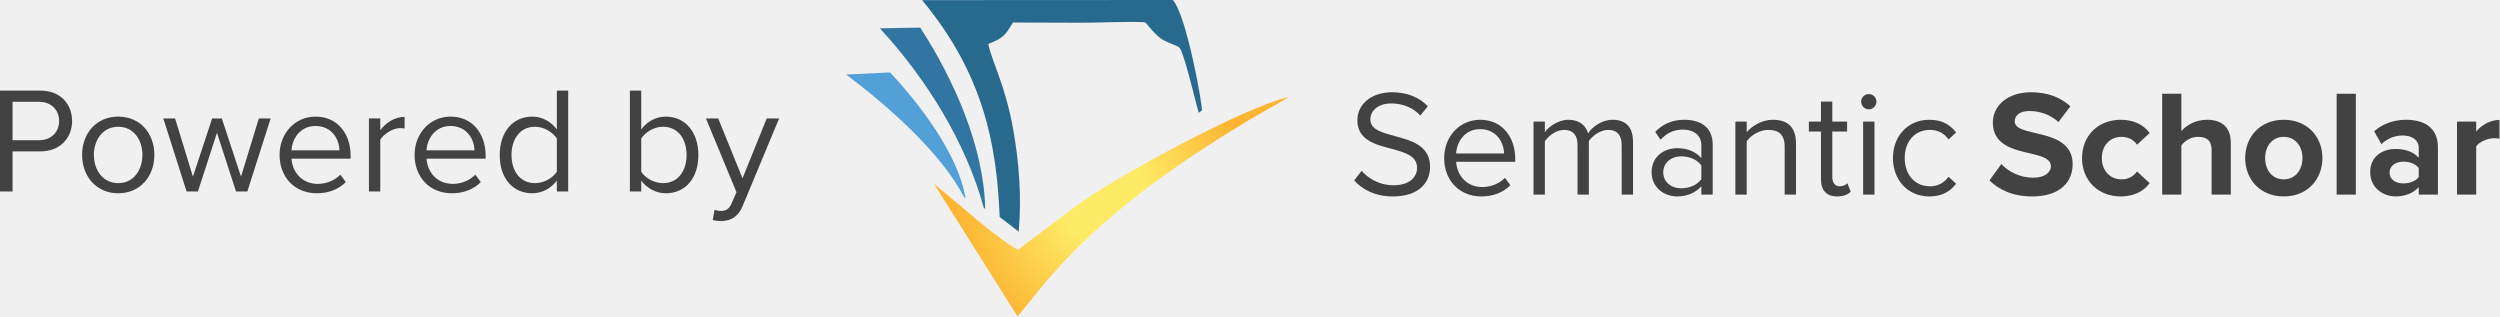
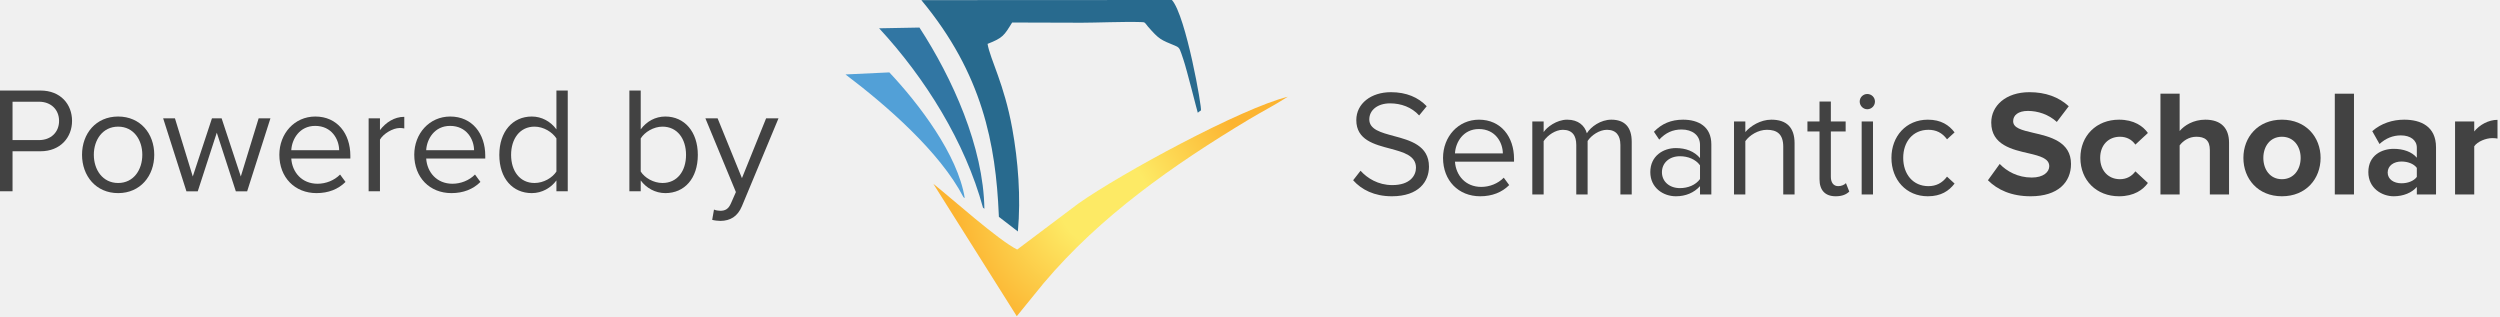
- <svg xmlns="http://www.w3.org/2000/svg" width="316" height="40" viewBox="0 0 316 40" fill="none">
+ <svg xmlns="http://www.w3.org/2000/svg" width="253" height="32" viewBox="0 0 253 32" fill="none">
  <g clip-path="url(#clip0)">
-     <path fill-rule="evenodd" clip-rule="evenodd" d="M162.912 12.238C160.968 13.463 159.603 14.137 157.981 15.112C148.387 20.881 139.179 27.343 132.028 35.816L128.621 40L118.065 23.249C120.421 25.124 126.298 30.395 128.675 31.568L136.416 25.746C141.83 21.927 157.076 13.674 162.912 12.238Z" fill="url(#paint0_radial)" />
-     <path fill-rule="evenodd" clip-rule="evenodd" d="M124.525 26.408L124.348 26.27C122.094 17.978 117.053 9.891 111.211 3.58L116.31 3.485C120.501 9.921 124.402 18.579 124.525 26.408Z" fill="#3176A3" />
-     <path fill-rule="evenodd" clip-rule="evenodd" d="M126.348 27.169C125.964 18.26 124.307 9.34 116.553 0.017L148.249 0C150.032 2.002 152.099 13.847 151.916 13.971C151.74 14.09 151.723 14.096 151.52 14.26C151.478 14.199 150.128 8.777 149.709 7.562C149.27 6.293 149.281 6.046 148.733 5.817C146.807 5.011 146.673 5.035 145.182 3.322C145.088 3.204 144.967 3.026 144.852 2.911C144.728 2.787 144.591 2.802 144.276 2.792C142.266 2.723 138.401 2.879 136.848 2.875C133.91 2.866 130.975 2.859 128.038 2.848C127.013 4.506 126.87 4.792 124.925 5.551C125.263 7.529 127.023 10.583 128.052 16.262C128.794 20.356 129.156 24.974 128.761 29.281L126.358 27.428C126.356 27.354 126.353 27.268 126.348 27.169Z" fill="#286A8E" />
-     <path fill-rule="evenodd" clip-rule="evenodd" d="M112.502 9.157C116.207 13.09 121.168 19.568 122.041 25.056L121.876 24.942C118.905 19.203 112.061 13.267 106.955 9.417L107.137 9.409L111.897 9.186L112.502 9.157Z" fill="#52A0D7" />
-     <path d="M252.963 20.739C253.861 21.675 255.256 22.458 257.014 22.458C258.505 22.458 259.231 21.751 259.231 21.025C259.231 20.07 258.123 19.745 256.651 19.401C254.568 18.923 251.893 18.35 251.893 15.502C251.893 13.381 253.727 11.661 256.728 11.661C258.754 11.661 260.435 12.273 261.696 13.438L260.187 15.426C259.155 14.47 257.779 14.031 256.537 14.031C255.314 14.031 254.664 14.566 254.664 15.33C254.664 16.19 255.734 16.458 257.205 16.802C259.308 17.28 261.983 17.91 261.983 20.739C261.983 23.07 260.32 24.828 256.881 24.828C254.435 24.828 252.677 24.006 251.473 22.802L252.963 20.739Z" fill="#424242" />
-     <path d="M268.061 15.139C269.953 15.139 271.099 15.961 271.711 16.821L270.125 18.293C269.685 17.662 269.016 17.299 268.175 17.299C266.704 17.299 265.672 18.369 265.672 19.974C265.672 21.579 266.704 22.669 268.175 22.669C269.016 22.669 269.685 22.286 270.125 21.675L271.711 23.146C271.099 24.006 269.953 24.828 268.061 24.828C265.213 24.828 263.168 22.821 263.168 19.974C263.168 17.146 265.213 15.139 268.061 15.139Z" fill="#424242" />
-     <path d="M279.546 18.98C279.546 17.7 278.878 17.299 277.827 17.299C276.89 17.299 276.145 17.834 275.724 18.388V24.599H273.297V11.852H275.724V16.573C276.317 15.866 277.464 15.139 278.973 15.139C280.999 15.139 281.973 16.248 281.973 18.044V24.599H279.546V18.98Z" fill="#424242" />
-     <path d="M283.79 19.974C283.79 17.356 285.624 15.139 288.663 15.139C291.72 15.139 293.555 17.356 293.555 19.974C293.555 22.611 291.72 24.828 288.663 24.828C285.624 24.828 283.79 22.611 283.79 19.974ZM291.033 19.974C291.033 18.541 290.173 17.299 288.663 17.299C287.153 17.299 286.313 18.541 286.313 19.974C286.313 21.426 287.153 22.669 288.663 22.669C290.173 22.669 291.033 21.426 291.033 19.974Z" fill="#424242" />
-     <path d="M295.352 11.852H297.779V24.599H295.352V11.852Z" fill="#424242" />
-     <path d="M305.728 23.643C305.098 24.389 304.008 24.828 302.804 24.828C301.333 24.828 299.594 23.834 299.594 21.77C299.594 19.611 301.333 18.828 302.804 18.828C304.028 18.828 305.117 19.21 305.728 19.955V18.675C305.728 17.738 304.926 17.127 303.703 17.127C302.709 17.127 301.792 17.49 301.008 18.216L300.091 16.592C301.218 15.598 302.671 15.139 304.123 15.139C306.225 15.139 308.155 15.98 308.155 18.637V24.599H305.728V23.643V23.643ZM305.728 21.235C305.327 20.701 304.563 20.433 303.779 20.433C302.824 20.433 302.04 20.949 302.04 21.828C302.04 22.688 302.824 23.185 303.779 23.185C304.563 23.185 305.327 22.917 305.728 22.382V21.235Z" fill="#424242" />
-     <path d="M310.564 15.369H312.991V16.63C313.641 15.808 314.788 15.158 315.934 15.158V17.528C315.762 17.49 315.533 17.471 315.266 17.471C314.463 17.471 313.393 17.91 312.991 18.503V24.599H310.564V15.369Z" fill="#424242" />
-     <path d="M172.108 21.598C172.949 22.535 174.325 23.414 176.121 23.414C178.396 23.414 179.121 22.191 179.121 21.216C179.121 19.688 177.574 19.267 175.892 18.808C173.847 18.274 171.573 17.7 171.573 15.197C171.573 13.095 173.446 11.661 175.949 11.661C177.898 11.661 179.408 12.311 180.478 13.438L179.523 14.604C178.567 13.553 177.23 13.075 175.835 13.075C174.306 13.075 173.217 13.897 173.217 15.101C173.217 16.381 174.688 16.764 176.312 17.203C178.396 17.757 180.765 18.407 180.765 21.083C180.765 22.936 179.504 24.828 176.064 24.828C173.847 24.828 172.223 23.987 171.172 22.802L172.108 21.598Z" fill="#424242" />
-     <path d="M187.091 15.139C189.881 15.139 191.525 17.318 191.525 20.089V20.452H184.053C184.168 22.191 185.391 23.643 187.378 23.643C188.429 23.643 189.499 23.223 190.225 22.477L190.913 23.414C189.996 24.331 188.754 24.828 187.244 24.828C184.511 24.828 182.543 22.86 182.543 19.974C182.543 17.299 184.454 15.139 187.091 15.139ZM184.053 19.401H190.111C190.092 18.025 189.174 16.324 187.072 16.324C185.104 16.324 184.129 17.987 184.053 19.401Z" fill="#424242" />
-     <path d="M204.979 18.331C204.979 17.165 204.463 16.42 203.278 16.42C202.323 16.42 201.31 17.108 200.832 17.834V24.599H199.399V18.331C199.399 17.165 198.902 16.42 197.698 16.42C196.762 16.42 195.768 17.108 195.271 17.853V24.599H193.838V15.368H195.271V16.706C195.654 16.114 196.896 15.139 198.252 15.139C199.667 15.139 200.469 15.904 200.737 16.859C201.253 16.018 202.495 15.139 203.833 15.139C205.514 15.139 206.413 16.076 206.413 17.929V24.599H204.979V18.331H204.979Z" fill="#424242" />
-     <path d="M215.051 23.548C214.287 24.389 213.236 24.828 211.994 24.828C210.427 24.828 208.764 23.777 208.764 21.77C208.764 19.707 210.427 18.732 211.994 18.732C213.255 18.732 214.306 19.133 215.051 19.993V18.331C215.051 17.089 214.057 16.381 212.72 16.381C211.611 16.381 210.714 16.783 209.892 17.662L209.223 16.668C210.216 15.636 211.401 15.139 212.911 15.139C214.86 15.139 216.484 16.018 216.484 18.254V24.599H215.051V23.548H215.051ZM215.051 20.911C214.497 20.146 213.523 19.764 212.51 19.764C211.172 19.764 210.236 20.605 210.236 21.789C210.236 22.955 211.172 23.796 212.51 23.796C213.523 23.796 214.497 23.414 215.051 22.649V20.911Z" fill="#424242" />
-     <path d="M225.581 18.56C225.581 16.936 224.76 16.42 223.518 16.42C222.39 16.42 221.32 17.108 220.785 17.853V24.599H219.352V15.368H220.785V16.706C221.435 15.942 222.696 15.139 224.072 15.139C226.002 15.139 227.015 16.114 227.015 18.12V24.599H225.581V18.56H225.581Z" fill="#424242" />
-     <path d="M230.169 22.669V16.63H228.64V15.369H230.169V12.846H231.602V15.369H233.475V16.63H231.602V22.363C231.602 23.051 231.908 23.548 232.538 23.548C232.94 23.548 233.322 23.376 233.513 23.166L233.933 24.236C233.57 24.58 233.055 24.828 232.214 24.828C230.857 24.828 230.169 24.044 230.169 22.669Z" fill="#424242" />
-     <path d="M235.252 12.846C235.252 12.311 235.691 11.89 236.208 11.89C236.742 11.89 237.182 12.311 237.182 12.846C237.182 13.381 236.742 13.821 236.208 13.821C235.691 13.821 235.252 13.381 235.252 12.846ZM235.5 15.369H236.933V24.599H235.5V15.369Z" fill="#424242" />
-     <path d="M243.871 15.139C245.553 15.139 246.547 15.827 247.253 16.744L246.298 17.623C245.686 16.783 244.903 16.42 243.948 16.42C241.979 16.42 240.756 17.929 240.756 19.974C240.756 22.019 241.979 23.548 243.948 23.548C244.903 23.548 245.686 23.166 246.298 22.344L247.253 23.223C246.547 24.14 245.553 24.828 243.871 24.828C241.119 24.828 239.266 22.726 239.266 19.974C239.266 17.241 241.119 15.139 243.871 15.139Z" fill="#424242" />
-     <path d="M0 11.453H5.122C7.682 11.453 9.115 13.211 9.115 15.294C9.115 17.377 7.644 19.135 5.122 19.135H1.586V24.199H0V11.453ZM4.93 12.867H1.586V17.721H4.93C6.44 17.721 7.472 16.727 7.472 15.294C7.472 13.861 6.44 12.867 4.93 12.867Z" fill="#424242" />
-     <path d="M10.377 19.575C10.377 16.899 12.136 14.74 14.945 14.74C17.754 14.74 19.512 16.899 19.512 19.575C19.512 22.25 17.754 24.429 14.945 24.429C12.136 24.429 10.377 22.25 10.377 19.575ZM18.002 19.575C18.002 17.702 16.913 16.021 14.945 16.021C12.977 16.021 11.868 17.702 11.868 19.575C11.868 21.467 12.977 23.148 14.945 23.148C16.913 23.148 18.002 21.467 18.002 19.575Z" fill="#424242" />
-     <path d="M27.425 16.785L25.017 24.199H23.584L20.641 14.97H22.131L24.386 22.327L26.813 14.97H28.036L30.463 22.327L32.718 14.97H34.209L31.266 24.199H29.832L27.425 16.785Z" fill="#424242" />
-     <path d="M39.886 14.74C42.676 14.74 44.319 16.918 44.319 19.69V20.053H36.847C36.962 21.791 38.185 23.244 40.172 23.244C41.223 23.244 42.294 22.823 43.02 22.078L43.708 23.015C42.79 23.932 41.548 24.429 40.038 24.429C37.306 24.429 35.337 22.46 35.337 19.575C35.337 16.899 37.249 14.74 39.886 14.74ZM36.847 19.002H42.905C42.886 17.626 41.969 15.925 39.867 15.925C37.898 15.925 36.924 17.587 36.847 19.002Z" fill="#424242" />
-     <path d="M46.632 14.969H48.065V16.46C48.81 15.485 49.881 14.778 51.142 14.778V16.25C50.97 16.212 50.798 16.192 50.569 16.192C49.689 16.192 48.486 16.918 48.065 17.664V24.199H46.632V14.969Z" fill="#424242" />
-     <path d="M56.951 14.74C59.742 14.74 61.385 16.918 61.385 19.69V20.053H53.913C54.028 21.791 55.251 23.244 57.238 23.244C58.289 23.244 59.359 22.823 60.085 22.078L60.773 23.015C59.856 23.932 58.614 24.429 57.104 24.429C54.371 24.429 52.403 22.46 52.403 19.575C52.403 16.899 54.314 14.74 56.951 14.74ZM53.913 19.002H59.971C59.952 17.626 59.034 15.925 56.932 15.925C54.964 15.925 53.989 17.587 53.913 19.002Z" fill="#424242" />
-     <path d="M70.387 22.823C69.699 23.76 68.572 24.429 67.272 24.429C64.864 24.429 63.164 22.594 63.164 19.594C63.164 16.651 64.845 14.74 67.272 14.74C68.514 14.74 69.642 15.352 70.387 16.364V11.453H71.82V24.199H70.387V22.823ZM70.387 17.511C69.871 16.709 68.763 16.02 67.616 16.02C65.763 16.02 64.654 17.549 64.654 19.594C64.654 21.639 65.763 23.148 67.616 23.148C68.763 23.148 69.871 22.499 70.387 21.696V17.511Z" fill="#424242" />
-     <path d="M79.618 11.453H81.051V16.364C81.796 15.352 82.905 14.74 84.166 14.74C86.574 14.74 88.274 16.651 88.274 19.594C88.274 22.594 86.574 24.429 84.166 24.429C82.867 24.429 81.739 23.76 81.051 22.823V24.199H79.618V11.453ZM83.803 23.148C85.675 23.148 86.784 21.639 86.784 19.594C86.784 17.549 85.675 16.02 83.803 16.02C82.675 16.02 81.548 16.709 81.051 17.511V21.696C81.548 22.499 82.675 23.148 83.803 23.148Z" fill="#424242" />
-     <path d="M91.104 26.665C91.734 26.665 92.155 26.454 92.48 25.69L93.091 24.295L89.231 14.97H90.779L93.856 22.537L96.913 14.97H98.481L93.856 26.072C93.301 27.41 92.365 27.926 91.142 27.945C90.836 27.945 90.359 27.888 90.091 27.811L90.32 26.512C90.53 26.607 90.874 26.665 91.104 26.665Z" fill="#424242" />
+     <path fill-rule="evenodd" clip-rule="evenodd" d="M130.329 9.79C128.774 10.771 127.682 11.31 126.385 12.09C118.709 16.705 111.343 21.875 105.622 28.653L102.897 32L94.452 18.599C96.337 20.099 101.039 24.316 102.94 25.254L109.133 20.597C113.463 17.541 125.661 10.939 130.329 9.79Z" fill="url(#paint0_radial)" />
+     <path fill-rule="evenodd" clip-rule="evenodd" d="M99.62 21.126L99.479 21.016C97.675 14.382 93.642 7.913 88.969 2.864L93.048 2.788C96.401 7.937 99.522 14.863 99.62 21.126Z" fill="#3176A3" />
+     <path fill-rule="evenodd" clip-rule="evenodd" d="M101.078 21.735C100.771 14.608 99.445 7.472 93.242 0.013L118.599 0C120.025 1.601 121.679 11.077 121.532 11.177C121.392 11.272 121.378 11.277 121.216 11.408C121.182 11.359 120.102 7.022 119.767 6.05C119.415 5.034 119.425 4.837 118.986 4.654C117.445 4.009 117.338 4.028 116.145 2.658C116.07 2.564 115.973 2.421 115.881 2.329C115.782 2.23 115.673 2.242 115.42 2.233C113.812 2.178 110.72 2.303 109.478 2.3C107.128 2.293 104.78 2.287 102.43 2.279C101.61 3.605 101.495 3.833 99.94 4.441C100.21 6.024 101.618 8.466 102.441 13.009C103.035 16.285 103.324 19.979 103.009 23.425L101.086 21.942C101.085 21.883 101.082 21.814 101.078 21.735Z" fill="#286A8E" />
+     <path fill-rule="evenodd" clip-rule="evenodd" d="M90.001 7.326C92.966 10.472 96.934 15.655 97.632 20.045L97.501 19.954C95.124 15.363 89.649 10.614 85.564 7.534L85.71 7.527L89.518 7.349L90.001 7.326Z" fill="#52A0D7" />
+     <path d="M202.371 16.591C203.089 17.34 204.205 17.967 205.612 17.967C206.804 17.967 207.385 17.401 207.385 16.82C207.385 16.056 206.498 15.796 205.321 15.521C203.655 15.139 201.514 14.68 201.514 12.402C201.514 10.705 202.982 9.329 205.382 9.329C207.003 9.329 208.348 9.818 209.357 10.751L208.149 12.341C207.324 11.576 206.223 11.225 205.229 11.225C204.251 11.225 203.731 11.653 203.731 12.264C203.731 12.952 204.587 13.166 205.764 13.441C207.446 13.824 209.586 14.328 209.586 16.591C209.586 18.456 208.256 19.863 205.505 19.863C203.548 19.863 202.141 19.205 201.178 18.242L202.371 16.591Z" fill="#424242" />
+     <path d="M214.448 12.111C215.962 12.111 216.879 12.769 217.368 13.457L216.1 14.634C215.748 14.13 215.213 13.839 214.54 13.839C213.363 13.839 212.537 14.695 212.537 15.979C212.537 17.263 213.363 18.135 214.54 18.135C215.213 18.135 215.748 17.829 216.1 17.34L217.368 18.517C216.879 19.205 215.962 19.863 214.448 19.863C212.171 19.863 210.535 18.257 210.535 15.979C210.535 13.717 212.171 12.111 214.448 12.111Z" fill="#424242" />
+     <path d="M223.637 15.184C223.637 14.16 223.102 13.839 222.262 13.839C221.512 13.839 220.916 14.267 220.58 14.711V19.679H218.638V9.482H220.58V13.258C221.054 12.692 221.971 12.111 223.179 12.111C224.799 12.111 225.579 12.998 225.579 14.435V19.679H223.637V15.184Z" fill="#424242" />
+     <path d="M227.032 15.979C227.032 13.885 228.499 12.111 230.93 12.111C233.376 12.111 234.844 13.885 234.844 15.979C234.844 18.089 233.376 19.863 230.93 19.863C228.499 19.863 227.032 18.089 227.032 15.979ZM232.826 15.979C232.826 14.833 232.138 13.839 230.93 13.839C229.722 13.839 229.05 14.833 229.05 15.979C229.05 17.141 229.722 18.135 230.93 18.135C232.138 18.135 232.826 17.141 232.826 15.979Z" fill="#424242" />
+     <path d="M236.282 9.482H238.223V19.679H236.282V9.482Z" fill="#424242" />
+     <path d="M244.583 18.915C244.079 19.511 243.207 19.863 242.244 19.863C241.067 19.863 239.676 19.067 239.676 17.416C239.676 15.689 241.067 15.062 242.244 15.062C243.222 15.062 244.094 15.368 244.583 15.964V14.94C244.583 14.191 243.941 13.701 242.963 13.701C242.168 13.701 241.434 13.992 240.807 14.573L240.073 13.273C240.975 12.478 242.137 12.111 243.299 12.111C244.981 12.111 246.525 12.784 246.525 14.909V19.679H244.583V18.915V18.915ZM244.583 16.988C244.262 16.561 243.651 16.346 243.024 16.346C242.259 16.346 241.633 16.759 241.633 17.462C241.633 18.15 242.259 18.548 243.024 18.548C243.651 18.548 244.262 18.334 244.583 17.906V16.988Z" fill="#424242" />
+     <path d="M248.452 12.295H250.393V13.304C250.913 12.647 251.83 12.127 252.747 12.127V14.023C252.61 13.992 252.427 13.977 252.213 13.977C251.57 13.977 250.714 14.328 250.393 14.802V19.679H248.452V12.295Z" fill="#424242" />
+     <path d="M137.687 17.279C138.359 18.028 139.46 18.731 140.897 18.731C142.716 18.731 143.297 17.753 143.297 16.973C143.297 15.75 142.059 15.414 140.714 15.047C139.078 14.619 137.258 14.16 137.258 12.157C137.258 10.476 138.757 9.329 140.76 9.329C142.319 9.329 143.527 9.849 144.383 10.751L143.618 11.683C142.854 10.842 141.784 10.46 140.668 10.46C139.445 10.46 138.573 11.118 138.573 12.081C138.573 13.105 139.751 13.411 141.05 13.763C142.716 14.206 144.612 14.726 144.612 16.866C144.612 18.349 143.603 19.863 140.851 19.863C139.078 19.863 137.778 19.19 136.938 18.242L137.687 17.279Z" fill="#424242" />
+     <path d="M149.673 12.111C151.905 12.111 153.22 13.854 153.22 16.071V16.361H147.243C147.334 17.753 148.313 18.915 149.903 18.915C150.743 18.915 151.6 18.578 152.181 17.982L152.731 18.731C151.997 19.465 151.004 19.863 149.796 19.863C147.609 19.863 146.035 18.288 146.035 15.979C146.035 13.839 147.564 12.111 149.673 12.111ZM147.243 15.521H152.089C152.074 14.42 151.34 13.059 149.658 13.059C148.084 13.059 147.304 14.389 147.243 15.521Z" fill="#424242" />
+     <path d="M163.983 14.665C163.983 13.732 163.571 13.136 162.623 13.136C161.858 13.136 161.048 13.686 160.666 14.267V19.679H159.519V14.665C159.519 13.732 159.122 13.136 158.159 13.136C157.41 13.136 156.615 13.686 156.217 14.282V19.679H155.07V12.295H156.217V13.365C156.523 12.891 157.517 12.111 158.602 12.111C159.733 12.111 160.375 12.723 160.589 13.487C161.002 12.815 161.996 12.111 163.066 12.111C164.411 12.111 165.13 12.861 165.13 14.343V19.679H163.984V14.665H163.983Z" fill="#424242" />
+     <path d="M172.041 18.838C171.43 19.511 170.589 19.863 169.595 19.863C168.341 19.863 167.011 19.022 167.011 17.416C167.011 15.765 168.341 14.986 169.595 14.986C170.604 14.986 171.445 15.306 172.041 15.995V14.665C172.041 13.671 171.246 13.105 170.176 13.105C169.289 13.105 168.571 13.426 167.913 14.129L167.378 13.334C168.173 12.509 169.121 12.111 170.329 12.111C171.888 12.111 173.187 12.815 173.187 14.604V19.679H172.041V18.838H172.041ZM172.041 16.729C171.598 16.117 170.818 15.811 170.008 15.811C168.938 15.811 168.188 16.484 168.188 17.431C168.188 18.364 168.938 19.037 170.008 19.037C170.818 19.037 171.598 18.731 172.041 18.12V16.729Z" fill="#424242" />
+     <path d="M180.465 14.848C180.465 13.548 179.808 13.136 178.814 13.136C177.912 13.136 177.056 13.686 176.628 14.282V19.679H175.481V12.295H176.628V13.365C177.147 12.754 178.156 12.111 179.257 12.111C180.801 12.111 181.611 12.891 181.611 14.496V19.679H180.465V14.848H180.465Z" fill="#424242" />
+     <path d="M184.135 18.135V13.304H182.912V12.295H184.135V10.277H185.282V12.295H186.78V13.304H185.282V17.89C185.282 18.441 185.526 18.838 186.031 18.838C186.352 18.838 186.658 18.701 186.81 18.533L187.147 19.388C186.856 19.664 186.444 19.863 185.771 19.863C184.686 19.863 184.135 19.236 184.135 18.135Z" fill="#424242" />
+     <path d="M188.202 10.277C188.202 9.849 188.553 9.512 188.966 9.512C189.394 9.512 189.746 9.849 189.746 10.277C189.746 10.705 189.394 11.056 188.966 11.056C188.553 11.056 188.202 10.705 188.202 10.277ZM188.4 12.295H189.547V19.679H188.4V12.295Z" fill="#424242" />
+     <path d="M195.097 12.111C196.442 12.111 197.237 12.662 197.803 13.396L197.038 14.099C196.549 13.426 195.922 13.136 195.158 13.136C193.583 13.136 192.605 14.343 192.605 15.979C192.605 17.615 193.583 18.838 195.158 18.838C195.922 18.838 196.549 18.533 197.038 17.875L197.803 18.578C197.237 19.312 196.442 19.863 195.097 19.863C192.895 19.863 191.413 18.181 191.413 15.979C191.413 13.793 192.895 12.111 195.097 12.111Z" fill="#424242" />
+     <path d="M0 9.162H4.097C6.146 9.162 7.292 10.569 7.292 12.235C7.292 13.902 6.115 15.308 4.097 15.308H1.269V19.359H0V9.162ZM3.944 10.294H1.269V14.177H3.944C5.152 14.177 5.978 13.382 5.978 12.235C5.978 11.089 5.152 10.294 3.944 10.294Z" fill="#424242" />
+     <path d="M8.302 15.66C8.302 13.52 9.709 11.792 11.956 11.792C14.204 11.792 15.61 13.52 15.61 15.66C15.61 17.8 14.204 19.543 11.956 19.543C9.709 19.543 8.302 17.8 8.302 15.66ZM14.402 15.66C14.402 14.162 13.531 12.816 11.956 12.816C10.382 12.816 9.495 14.162 9.495 15.66C9.495 17.173 10.382 18.519 11.956 18.519C13.531 18.519 14.402 17.173 14.402 15.66Z" fill="#424242" />
+     <path d="M21.939 13.428L20.013 19.36H18.867L16.512 11.976H17.705L19.509 17.861L21.45 11.976H22.429L24.37 17.861L26.174 11.976H27.367L25.012 19.36H23.866L21.939 13.428Z" fill="#424242" />
+     <path d="M31.908 11.792C34.14 11.792 35.455 13.535 35.455 15.752V16.042H29.477C29.569 17.433 30.547 18.595 32.137 18.595C32.978 18.595 33.834 18.259 34.415 17.663L34.966 18.412C34.232 19.145 33.238 19.543 32.03 19.543C29.844 19.543 28.27 17.968 28.27 15.66C28.27 13.52 29.799 11.792 31.908 11.792ZM29.477 15.201H34.324C34.308 14.101 33.575 12.74 31.893 12.74C30.318 12.74 29.538 14.07 29.477 15.201Z" fill="#424242" />
+     <path d="M37.306 11.976H38.452V13.168C39.049 12.388 39.905 11.823 40.914 11.823V13C40.776 12.969 40.639 12.954 40.455 12.954C39.752 12.954 38.789 13.535 38.452 14.131V19.359H37.306V11.976Z" fill="#424242" />
+     <path d="M45.561 11.792C47.793 11.792 49.108 13.535 49.108 15.752V16.042H43.13C43.222 17.433 44.201 18.595 45.791 18.595C46.632 18.595 47.487 18.259 48.069 17.663L48.619 18.412C47.885 19.145 46.891 19.543 45.684 19.543C43.497 19.543 41.923 17.968 41.923 15.66C41.923 13.52 43.452 11.792 45.561 11.792ZM43.13 15.201H47.977C47.962 14.101 47.228 12.74 45.546 12.74C43.971 12.74 43.192 14.07 43.13 15.201Z" fill="#424242" />
+     <path d="M56.31 18.259C55.759 19.008 54.857 19.543 53.818 19.543C51.891 19.543 50.531 18.075 50.531 15.675C50.531 13.321 51.876 11.792 53.818 11.792C54.811 11.792 55.713 12.281 56.31 13.091V9.162H57.456V19.359H56.31V18.259ZM56.31 14.009C55.897 13.367 55.01 12.816 54.093 12.816C52.61 12.816 51.723 14.039 51.723 15.675C51.723 17.311 52.61 18.519 54.093 18.519C55.01 18.519 55.897 17.999 56.31 17.357V14.009Z" fill="#424242" />
+     <path d="M63.694 9.162H64.841V13.091C65.437 12.281 66.324 11.792 67.333 11.792C69.259 11.792 70.62 13.321 70.62 15.675C70.62 18.075 69.259 19.543 67.333 19.543C66.293 19.543 65.391 19.008 64.841 18.259V19.359H63.694V9.162ZM67.043 18.519C68.541 18.519 69.427 17.311 69.427 15.675C69.427 14.039 68.541 12.816 67.043 12.816C66.141 12.816 65.239 13.367 64.841 14.009V17.357C65.239 17.999 66.141 18.519 67.043 18.519Z" fill="#424242" />
+     <path d="M72.883 21.332C73.388 21.332 73.724 21.163 73.984 20.552L74.473 19.436L71.385 11.976H72.623L75.085 18.029L77.53 11.976H78.784L75.085 20.858C74.641 21.928 73.892 22.341 72.914 22.356C72.669 22.356 72.287 22.31 72.073 22.249L72.256 21.209C72.424 21.286 72.699 21.332 72.883 21.332Z" fill="#424242" />
  </g>
  <defs>
-     <radialGradient id="paint0_radial" cx="0" cy="0" r="1" gradientUnits="userSpaceOnUse" gradientTransform="translate(139.614 25.4174) rotate(6.50533) scale(18.9277)">
+     <radialGradient id="paint0_radial" cx="0" cy="0" r="1" gradientUnits="userSpaceOnUse" gradientTransform="translate(111.691 20.3339) rotate(6.50533) scale(15.1421)">
      <stop offset="0.3" stop-color="#FDEA65" />
      <stop offset="1" stop-color="#FCB431" />
    </radialGradient>
    <clipPath id="clip0">
-       <rect width="315.934" height="40" fill="white" />
+       <rect width="252.747" height="32" fill="white" />
    </clipPath>
  </defs>
</svg>
